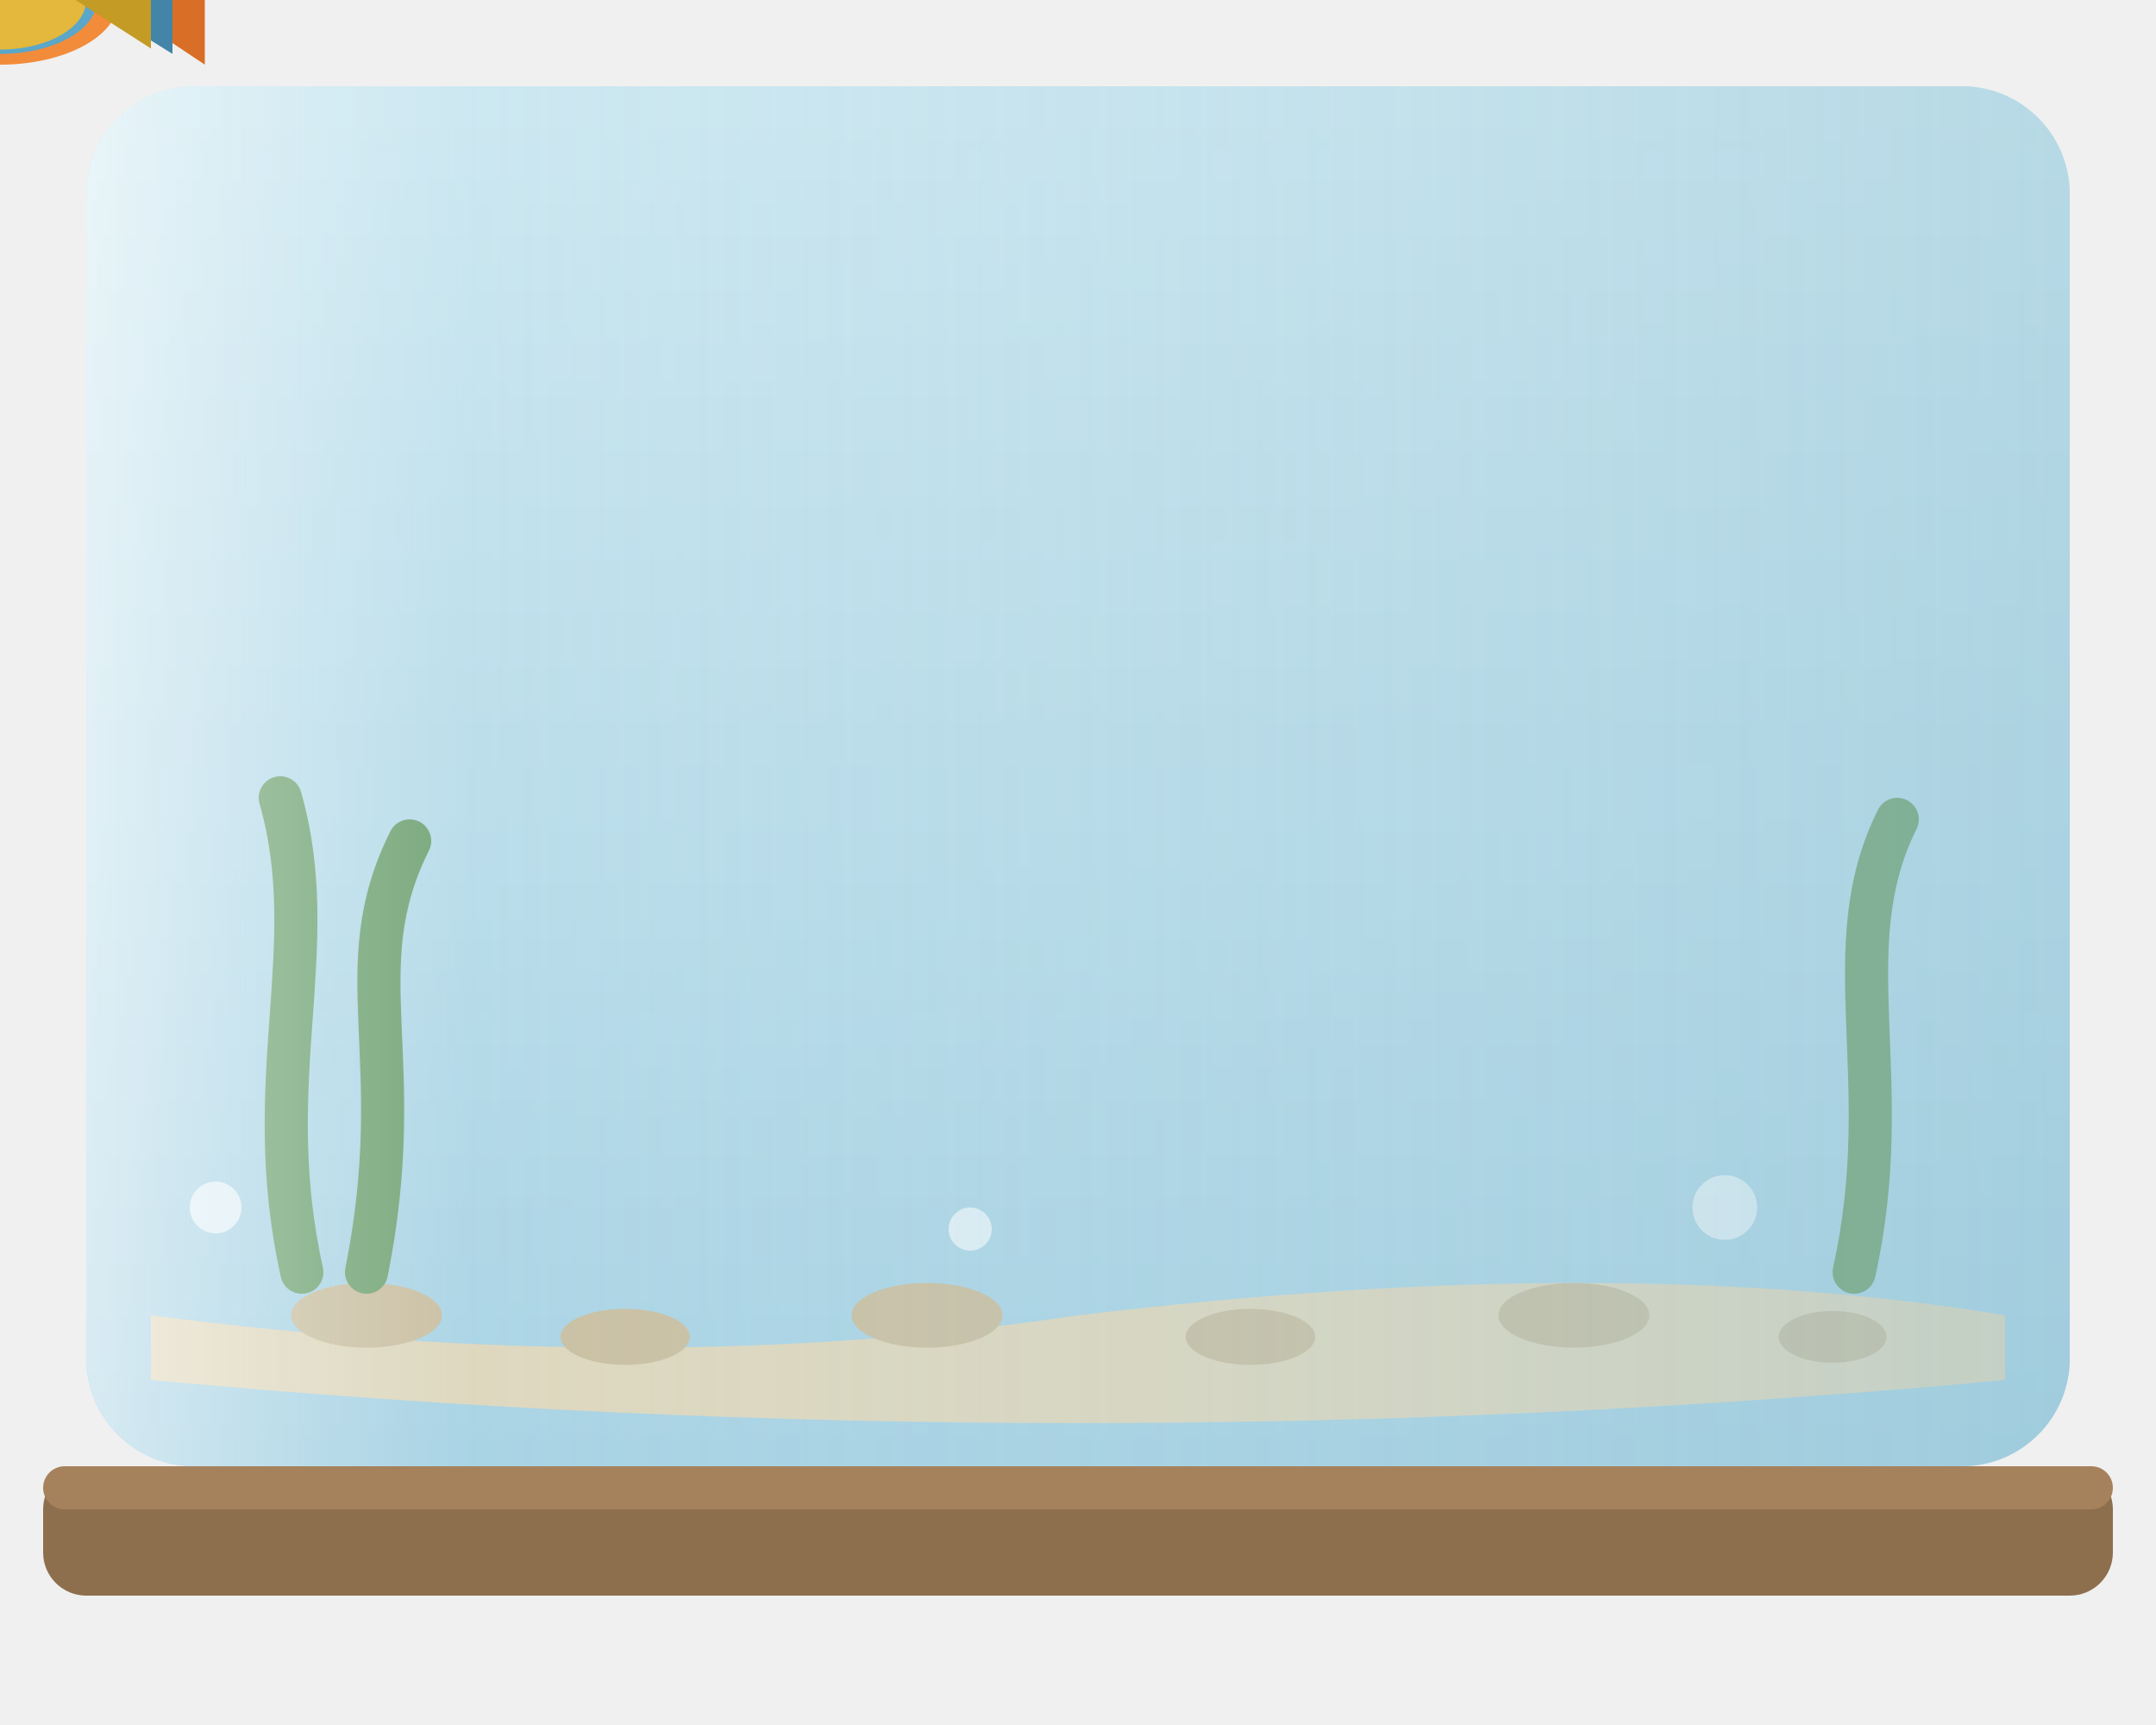
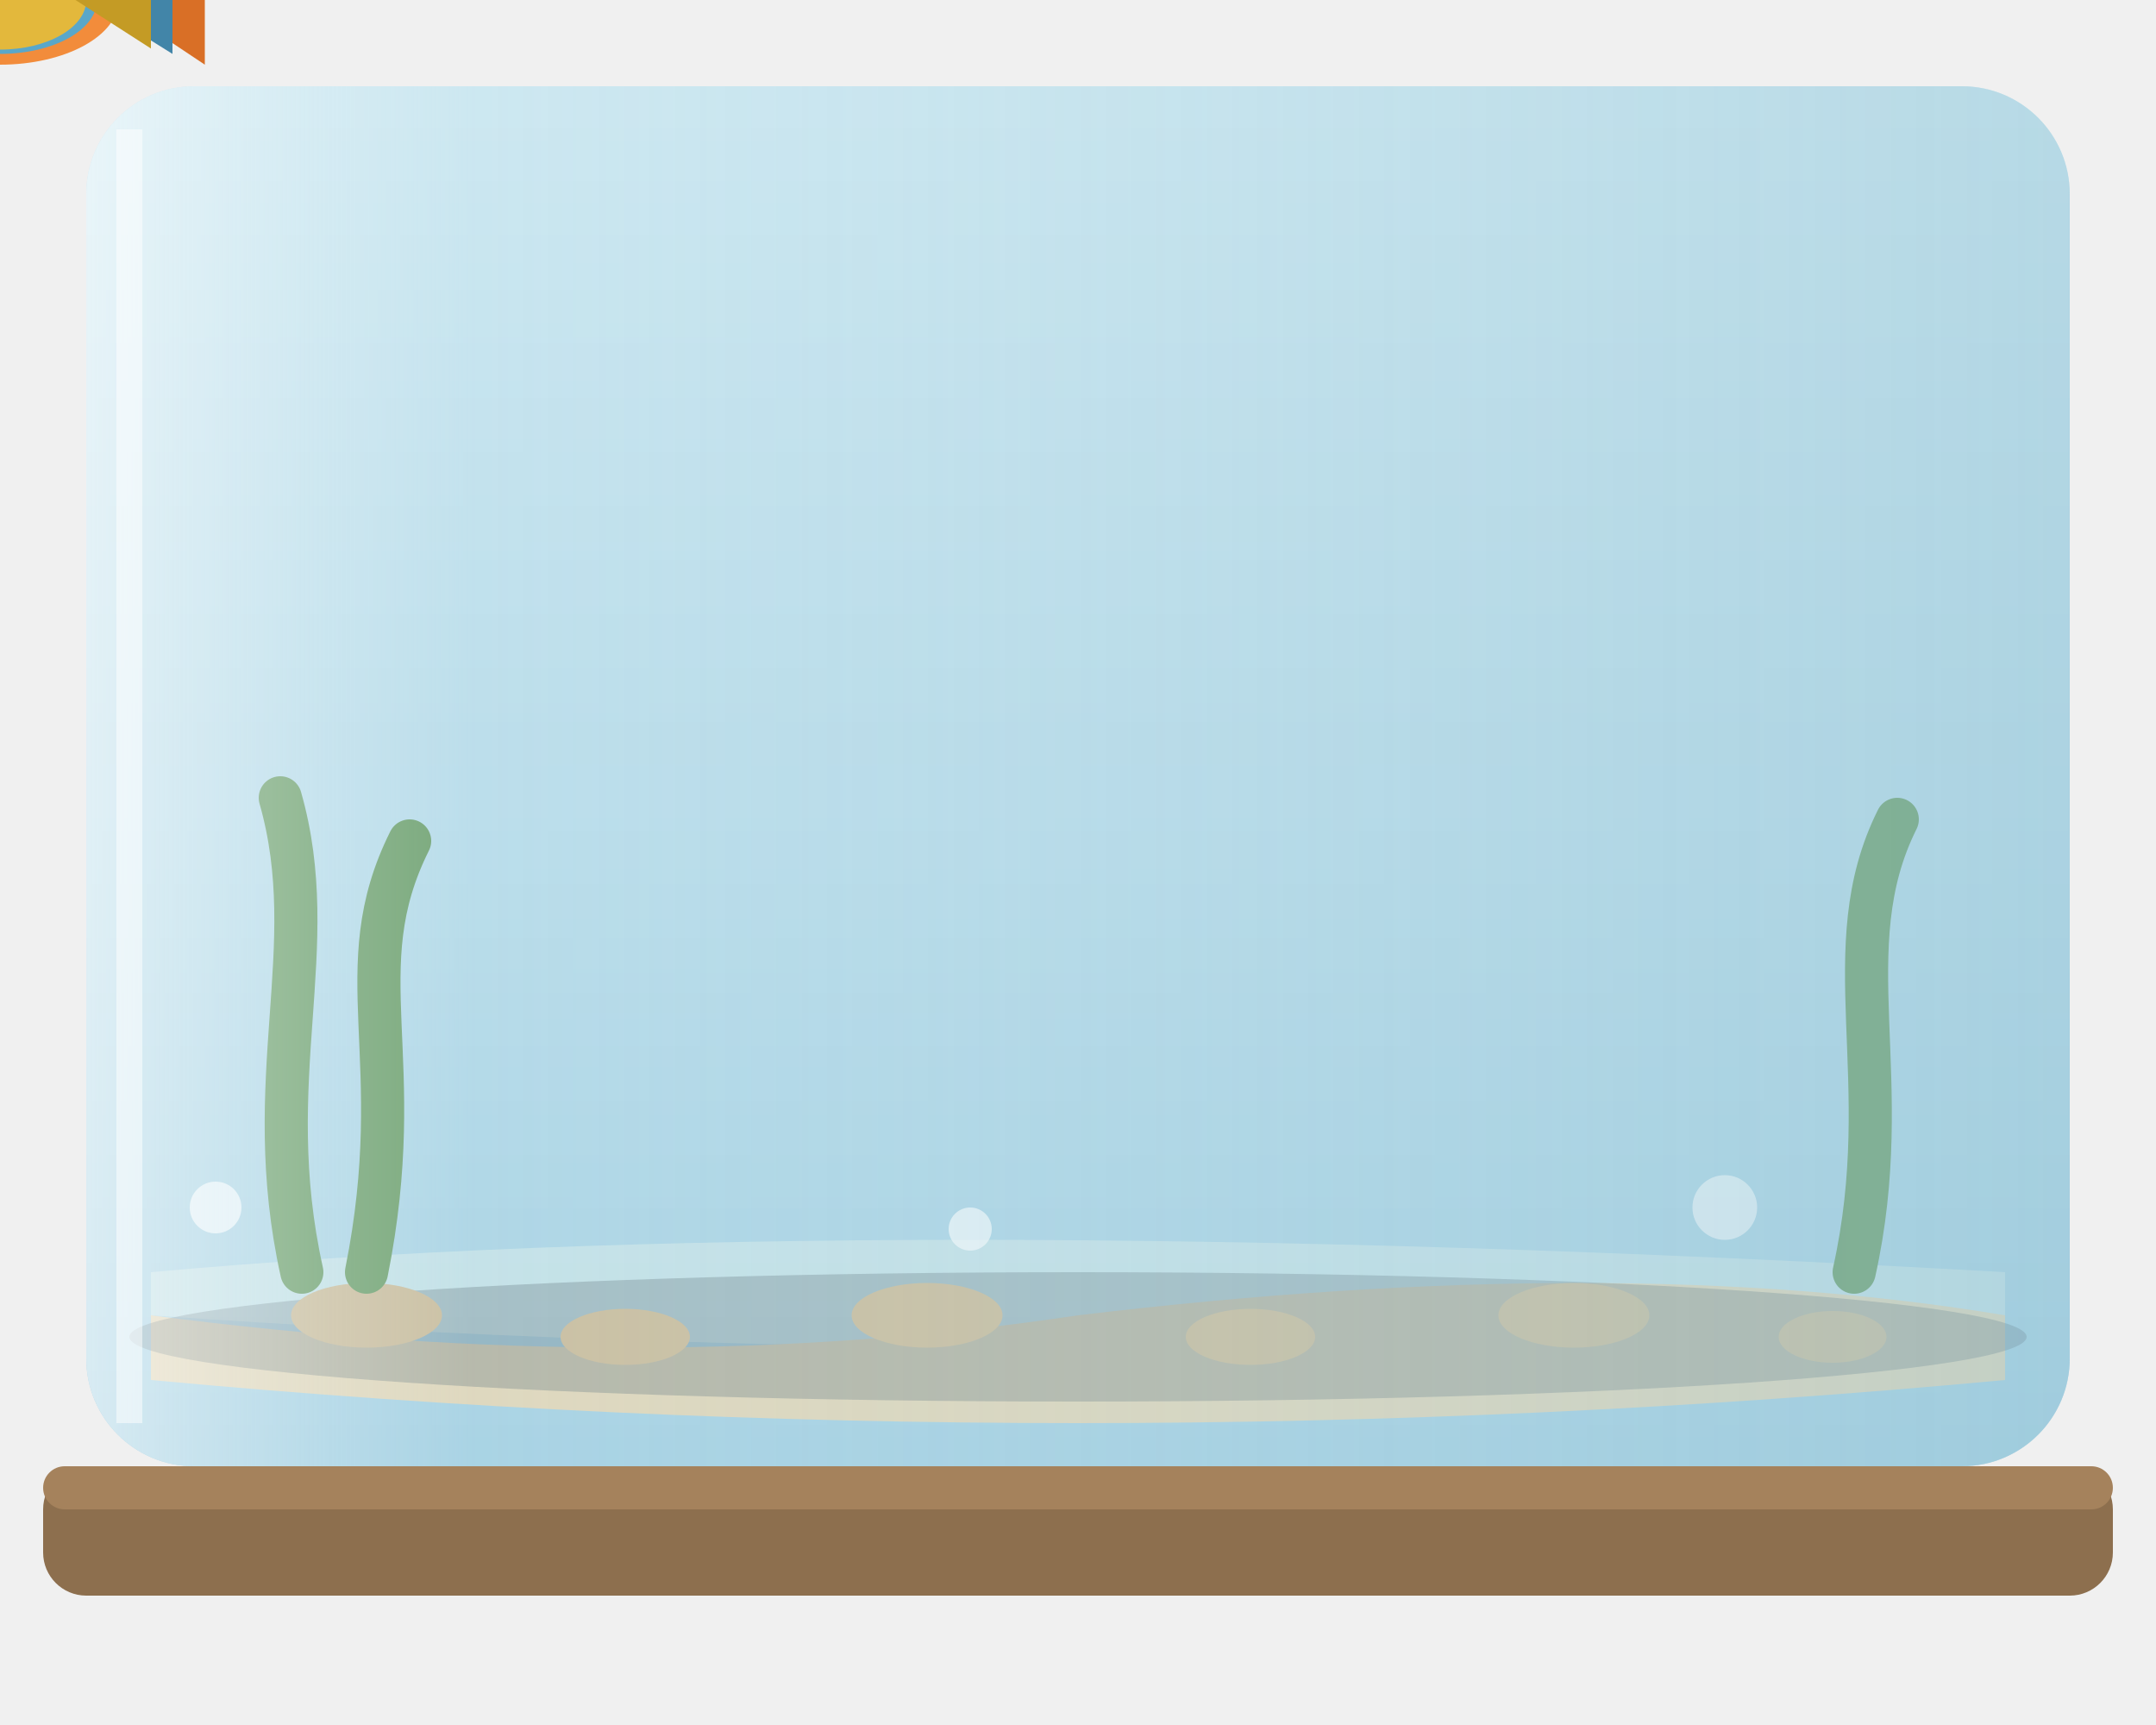
<svg xmlns="http://www.w3.org/2000/svg" viewBox="0 0 200 160">
  <style>
    .f1 { animation: swim1 7s ease-in-out infinite alternate; }
    .f2 { animation: swim2 9s ease-in-out infinite alternate; }
    .f3 { animation: swim3 8s ease-in-out infinite alternate; }
    .bub { animation: rise 3.2s linear infinite; }
    .bub.b2 { animation-delay: 1.1s; }
    .bub.b3 { animation-delay: 2.2s; }
    @keyframes swim1 { 0% { transform: translate(52px, 46px); } 100% { transform: translate(120px, 38px) scaleX(-1); } }
    @keyframes swim2 { 0% { transform: translate(118px, 78px) scaleX(-1); } 100% { transform: translate(52px, 70px); } }
    @keyframes swim3 { 0% { transform: translate(70px, 96px); } 100% { transform: translate(128px, 92px) scaleX(-1); } }
    @keyframes rise { 0% { transform: translate(0, 0); opacity: 0; } 25% { opacity: 0.9; } 100% { transform: translate(6px, -70px); opacity: 0; } }
  </style>
  <defs>
    <linearGradient id="water" x1="0" y1="0" x2="0" y2="1">
      <stop offset="0" stop-color="#bfe3ef" stop-opacity="0.85" />
      <stop offset="1" stop-color="#8fc6dc" stop-opacity="0.95" />
    </linearGradient>
    <linearGradient id="glass" x1="0" y1="0" x2="1" y2="0">
      <stop offset="0" stop-color="#ffffff" stop-opacity="0.65" />
      <stop offset="0.2" stop-color="#dceef5" stop-opacity="0.3" />
      <stop offset="1" stop-color="#a9cfdd" stop-opacity="0.55" />
    </linearGradient>
  </defs>
  <rect x="8" y="8" width="184" height="128" rx="10" fill="url(#water)" />
+   <path d="M14 118 Q80 112 186 118 L186 122 Q100 128 14 122 Z" fill="#dceee6" opacity="0.5" />
  <path d="M14 122 Q60 128 100 122 Q150 116 186 122 L186 128 Q100 136 14 128 Z" fill="#e0cfa8" />
+   <ellipse cx="100" cy="124" rx="88" ry="6" fill="#3c5058" opacity="0.35" />
  <g fill="#c4ae82">
    <ellipse cx="34" cy="122" rx="7" ry="3" />
    <ellipse cx="58" cy="124" rx="6" ry="2.6" />
    <ellipse cx="86" cy="122" rx="7" ry="3" />
    <ellipse cx="116" cy="124" rx="6" ry="2.6" />
    <ellipse cx="146" cy="122" rx="7" ry="3" />
    <ellipse cx="170" cy="124" rx="5" ry="2.4" />
  </g>
  <g stroke="#4e8a46" stroke-width="4" fill="none" stroke-linecap="round">
    <path d="M28 118 C24 100 30 88 26 74" />
    <path d="M34 118 C38 98 32 90 38 78" />
    <path d="M172 118 C176 100 170 88 176 76" />
  </g>
  <g class="f1">
    <ellipse cx="0" cy="0" rx="11" ry="6" fill="#f28c3b" />
    <path d="M10 0 L19 -6 L19 6 Z" fill="#d96f26" />
    <circle cx="-6" cy="-1.5" r="1.3" fill="#3a2a18" />
  </g>
  <g class="f2">
    <ellipse cx="0" cy="0" rx="9" ry="5" fill="#5aa7c9" />
    <path d="M8 0 L16 -5 L16 5 Z" fill="#4285a8" />
    <circle cx="-5" cy="-1.2" r="1.1" fill="#22343f" />
  </g>
  <g class="f3">
    <ellipse cx="0" cy="0" rx="8" ry="4.6" fill="#e3b83c" />
    <path d="M7 0 L14 -4.5 L14 4.5 Z" fill="#c49b25" />
    <circle cx="-4.5" cy="-1.2" r="1" fill="#3a2a18" />
  </g>
  <g fill="#ffffff" opacity="0.7">
    <circle class="bub" cx="160" cy="112" r="3" />
    <circle class="bub b2" cx="20" cy="112" r="2.4" />
    <circle class="bub b3" cx="90" cy="114" r="2" />
  </g>
  <rect x="8" y="8" width="184" height="128" rx="10" fill="url(#glass)" />
+   <path d="M12 12 Q12 70 12 132" stroke="#ffffff" stroke-width="2.4" opacity="0.5" fill="none" />
  <rect x="4" y="136" width="192" height="12" rx="4" fill="#8d6f4e" />
  <rect x="4" y="136" width="192" height="4" rx="2" fill="#a5825c" />
</svg>
